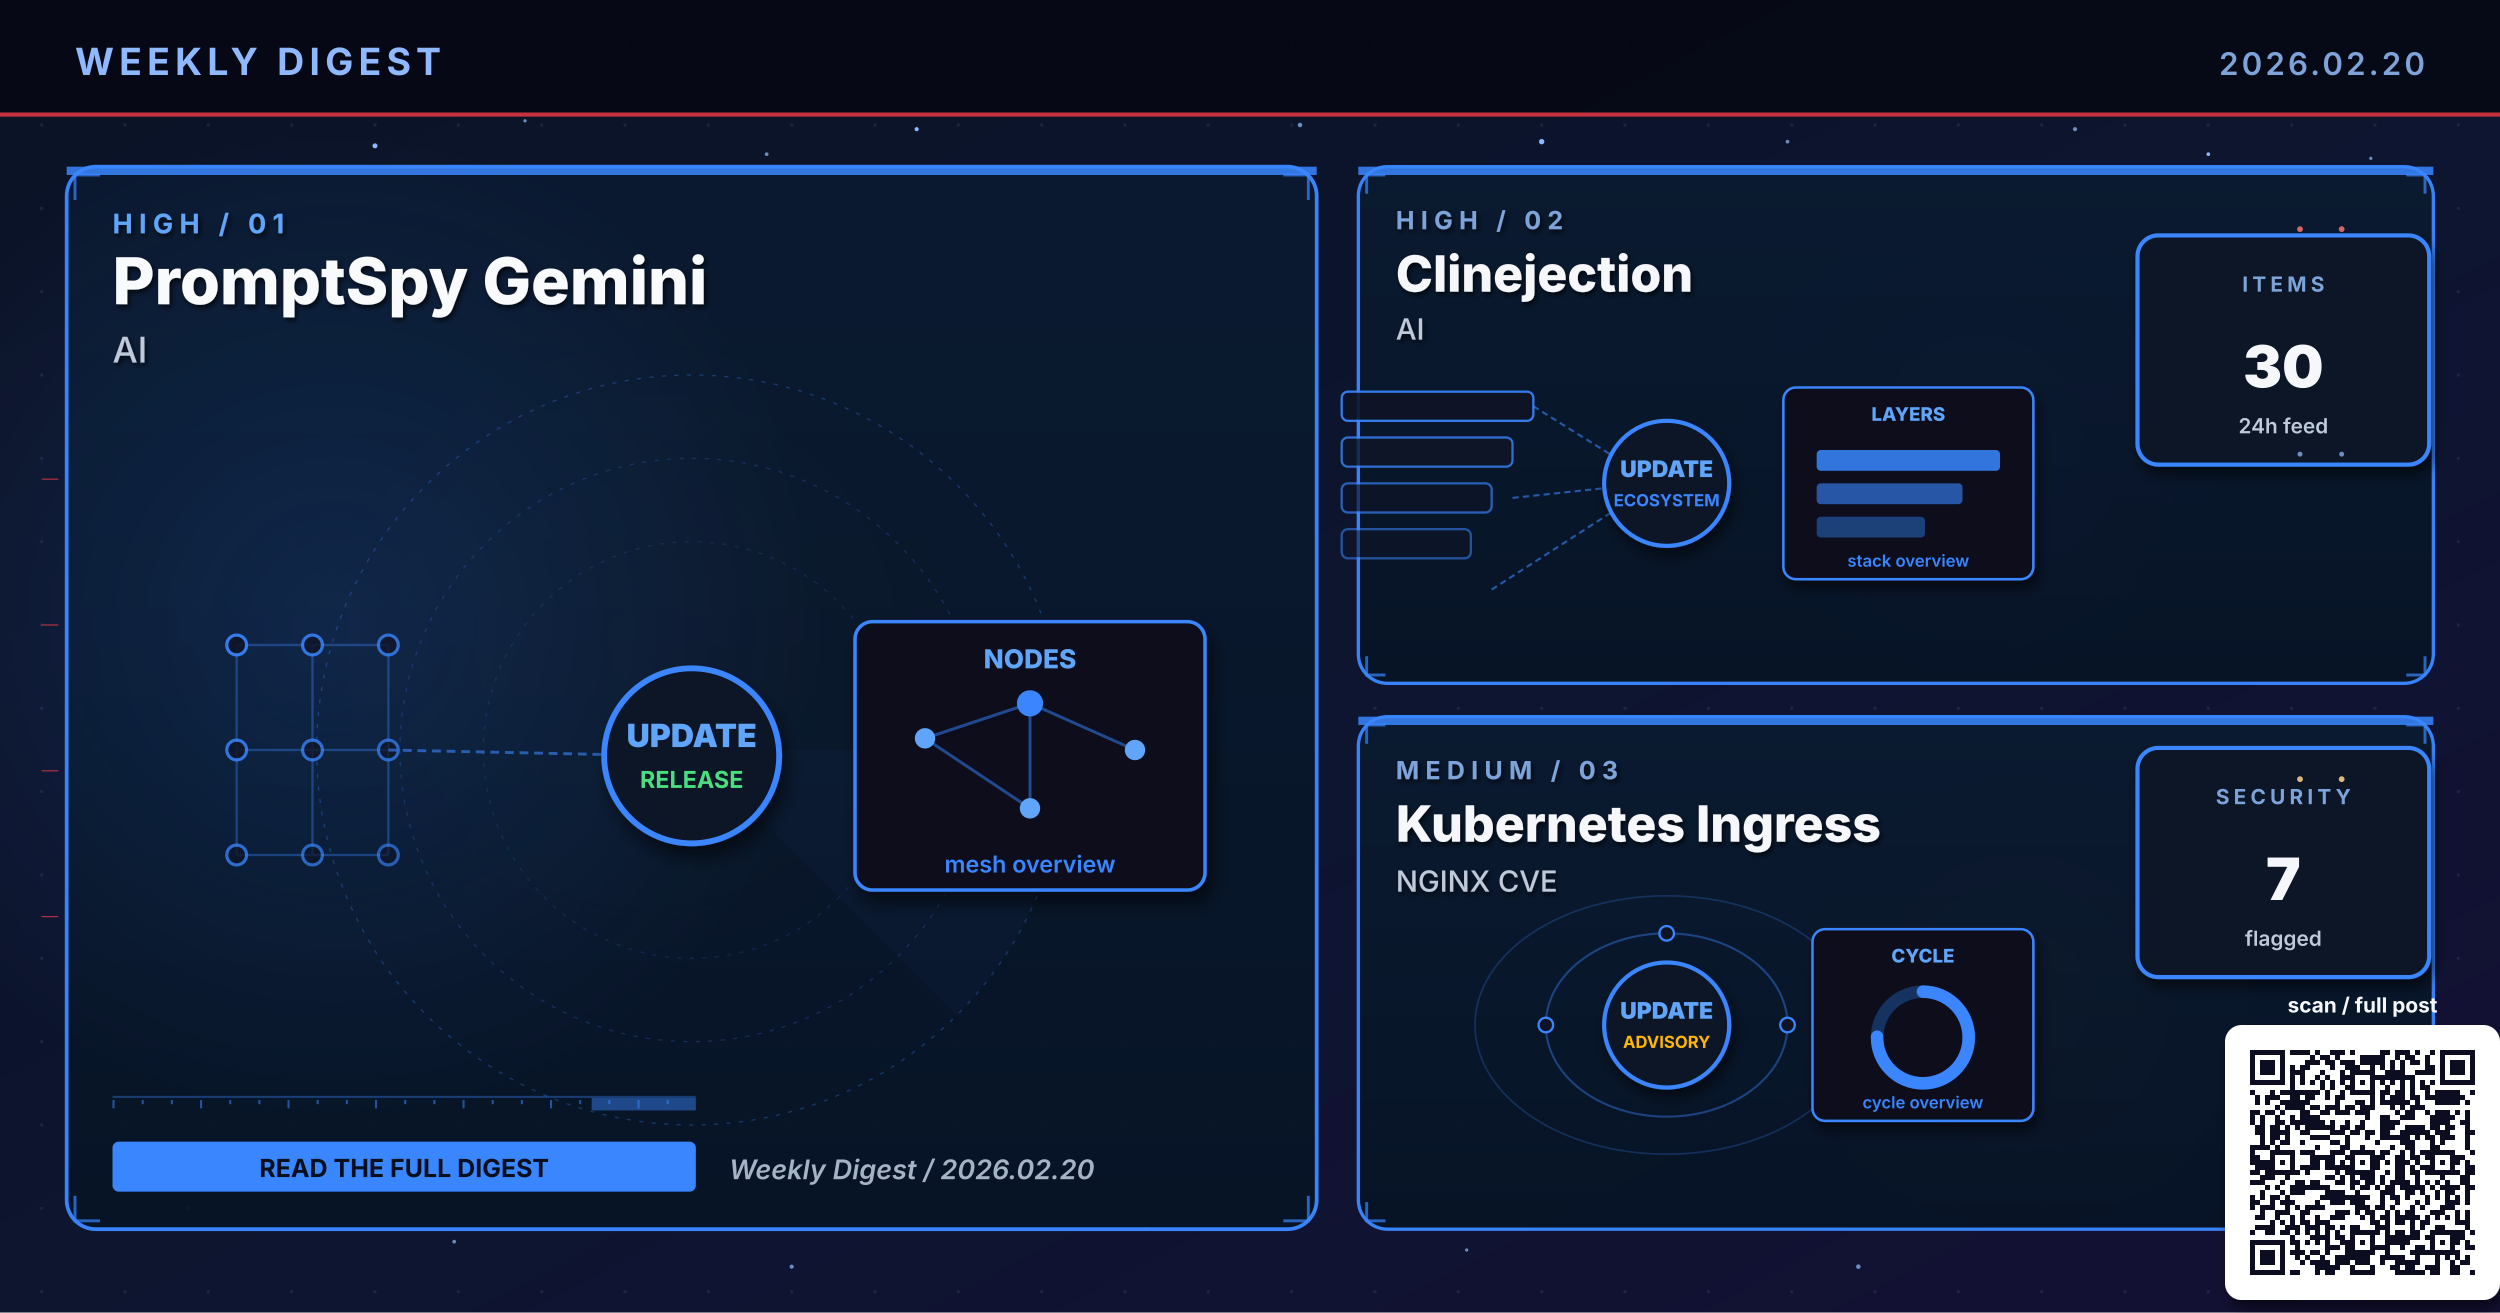
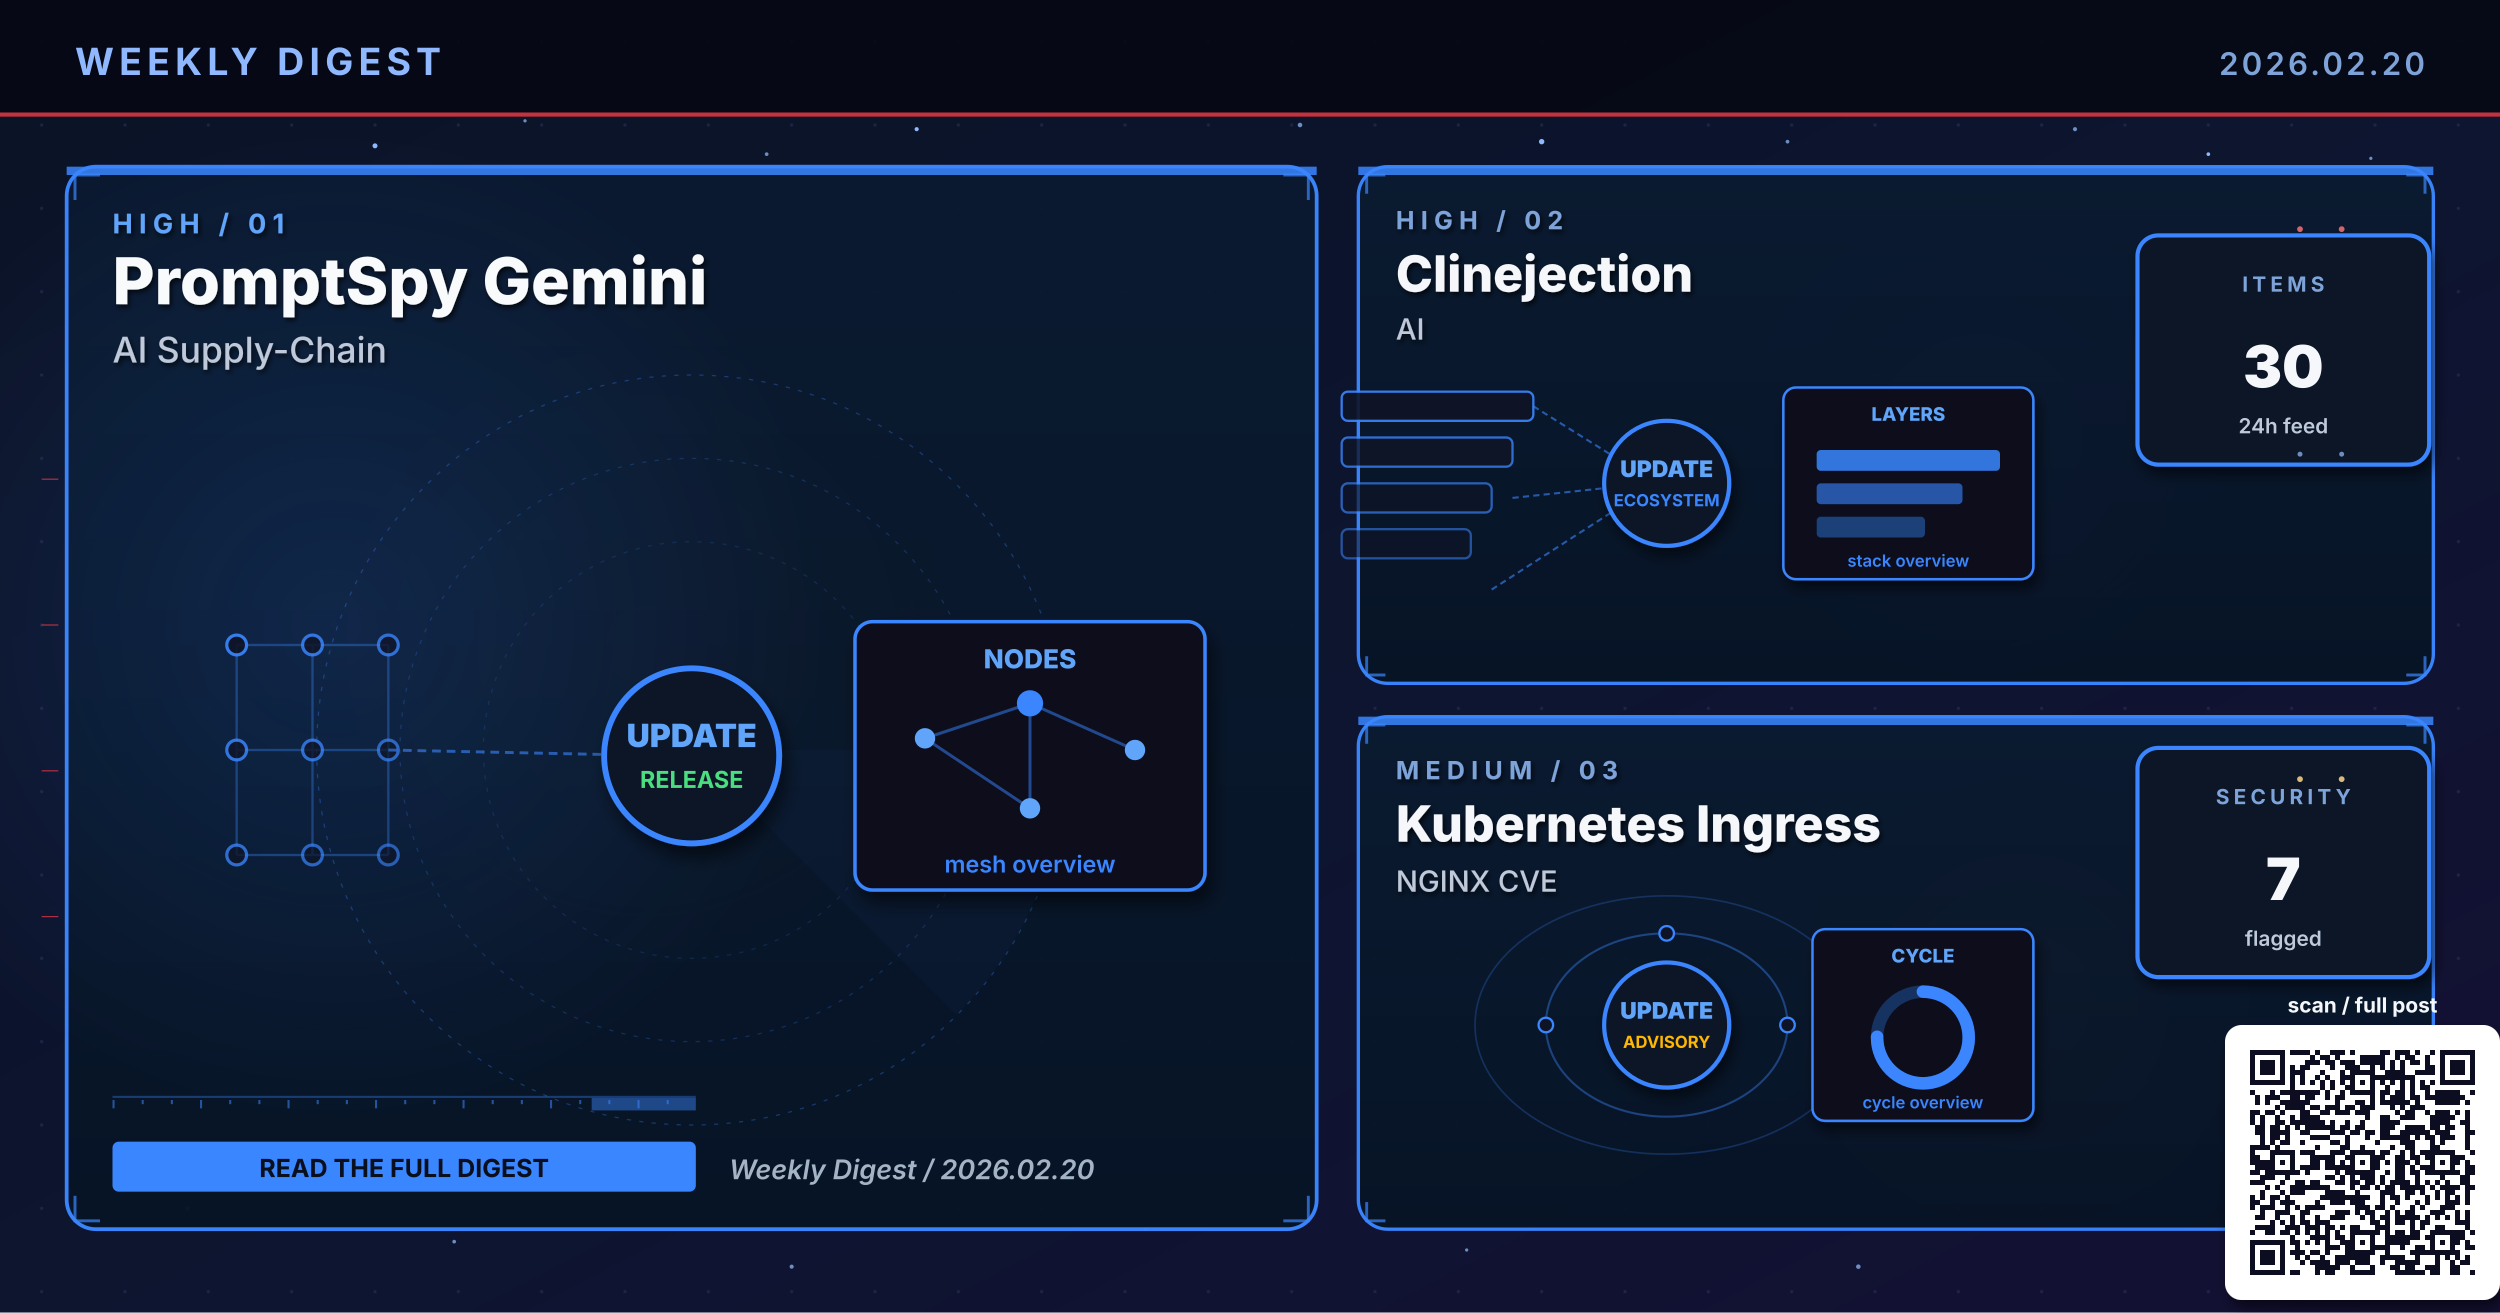
<svg xmlns="http://www.w3.org/2000/svg" viewBox="0 0 1200 630" width="1200" height="630" role="img" aria-label="Weekly digest cover 2026.02.20: PromptSpy Gemini, Clinejection, Kubernetes Ingress">
  <defs>
    <linearGradient id="bgSpread" x1="0%" y1="0%" x2="100%" y2="100%">
      <stop offset="0%" stop-color="#0B1326" />
      <stop offset="55%" stop-color="#0D1530" />
      <stop offset="100%" stop-color="#141034" />
    </linearGradient>
    <linearGradient id="heroPanel" x1="0%" y1="0%" x2="0%" y2="100%">
      <stop offset="0%" stop-color="#1A0A08" />
      <stop offset="100%" stop-color="#110608" />
    </linearGradient>
    <linearGradient id="heroPanelBlue" x1="0%" y1="0%" x2="0%" y2="100%">
      <stop offset="0%" stop-color="#0A1A30" />
      <stop offset="100%" stop-color="#071426" />
    </linearGradient>
    <linearGradient id="heroPanelAmber" x1="0%" y1="0%" x2="0%" y2="100%">
      <stop offset="0%" stop-color="#1A1208" />
      <stop offset="100%" stop-color="#120E06" />
    </linearGradient>
    <linearGradient id="heroPanelGreen" x1="0%" y1="0%" x2="0%" y2="100%">
      <stop offset="0%" stop-color="#08160E" />
      <stop offset="100%" stop-color="#04100A" />
    </linearGradient>
    <linearGradient id="heroPanelPurple" x1="0%" y1="0%" x2="0%" y2="100%">
      <stop offset="0%" stop-color="#110629" />
      <stop offset="100%" stop-color="#0A0418" />
    </linearGradient>
    <radialGradient id="hotRed" cx="50%" cy="50%" r="50%">
      <stop offset="0%" stop-color="#E63946" stop-opacity="0.6" />
      <stop offset="100%" stop-color="#E63946" stop-opacity="0" />
    </radialGradient>
    <radialGradient id="hotBlue" cx="50%" cy="50%" r="50%">
      <stop offset="0%" stop-color="#3A86FF" stop-opacity="0.5" />
      <stop offset="100%" stop-color="#3A86FF" stop-opacity="0" />
    </radialGradient>
    <radialGradient id="hotAmber" cx="50%" cy="50%" r="50%">
      <stop offset="0%" stop-color="#FFB703" stop-opacity="0.45" />
      <stop offset="100%" stop-color="#FFB703" stop-opacity="0" />
    </radialGradient>
    <radialGradient id="hotGreen" cx="50%" cy="50%" r="50%">
      <stop offset="0%" stop-color="#4ADE80" stop-opacity="0.45" />
      <stop offset="100%" stop-color="#4ADE80" stop-opacity="0" />
    </radialGradient>
    <radialGradient id="hotPurple" cx="50%" cy="50%" r="50%">
      <stop offset="0%" stop-color="#A78BFA" stop-opacity="0.45" />
      <stop offset="100%" stop-color="#A78BFA" stop-opacity="0" />
    </radialGradient>
    <pattern id="envGrid" x="0" y="0" width="40" height="40" patternUnits="userSpaceOnUse">
      <circle cx="20" cy="20" r="0.8" fill="#2A3256" opacity="0.55" />
    </pattern>
    <filter id="softShadow" x="-10%" y="-10%" width="130%" height="130%">
      <feGaussianBlur in="SourceAlpha" stdDeviation="3" />
      <feOffset dx="2" dy="4" />
      <feComponentTransfer>
        <feFuncA type="linear" slope="0.55" />
      </feComponentTransfer>
      <feMerge>
        <feMergeNode />
        <feMergeNode in="SourceGraphic" />
      </feMerge>
    </filter>
    <filter id="textShadow" x="-10%" y="-10%" width="130%" height="130%">
      <feGaussianBlur in="SourceAlpha" stdDeviation="1.2" />
      <feOffset dx="1" dy="1.5" />
      <feComponentTransfer>
        <feFuncA type="linear" slope="0.7" />
      </feComponentTransfer>
      <feMerge>
        <feMergeNode />
        <feMergeNode in="SourceGraphic" />
      </feMerge>
    </filter>
  </defs>
  <rect width="1200" height="630" fill="url(#bgSpread)" />
  <rect width="1200" height="630" fill="url(#envGrid)" />
  <circle cx="310" cy="310" r="160" fill="url(#hotRed)">
    <animate attributeName="opacity" values="0.6;1;0.6" dur="5.8s" repeatCount="indefinite" />
  </circle>
  <circle cx="950" cy="210" r="120" fill="url(#hotBlue)">
    <animate attributeName="opacity" values="0.45;0.85;0.45" dur="6.4s" repeatCount="indefinite" />
  </circle>
  <circle cx="970" cy="480" r="110" fill="url(#hotAmber)">
    <animate attributeName="opacity" values="0.4;0.75;0.4" dur="7.1s" repeatCount="indefinite" />
  </circle>
  <g fill="#8FB8FF">
    <circle cx="180" cy="70" r="1.2">
      <animate attributeName="opacity" values="0.2;1;0.2" dur="3.4s" repeatCount="indefinite" />
    </circle>
    <circle cx="440" cy="62" r="1">
      <animate attributeName="opacity" values="0.2;0.9;0.2" dur="4.2s" repeatCount="indefinite" />
    </circle>
    <circle cx="740" cy="68" r="1.3">
      <animate attributeName="opacity" values="0.25;1;0.25" dur="3.9s" repeatCount="indefinite" />
    </circle>
    <circle cx="1060" cy="74" r="0.9">
      <animate attributeName="opacity" values="0.2;0.85;0.2" dur="5.1s" repeatCount="indefinite" />
    </circle>
    <circle cx="90" cy="580" r="1">
      <animate attributeName="opacity" values="0.15;0.8;0.15" dur="4.7s" repeatCount="indefinite" />
    </circle>
    <circle cx="550" cy="590" r="0.8">
      <animate attributeName="opacity" values="0.2;0.75;0.2" dur="3.6s" begin="0.5s" repeatCount="indefinite" />
    </circle>
  </g>
  <g fill="#7DA3D9" opacity="0.85">
    <circle cx="252" cy="58" r="0.8">
      <animate attributeName="opacity" values="0.15;0.7;0.15" dur="4.3s" repeatCount="indefinite" />
    </circle>
    <circle cx="368" cy="74" r="0.9">
      <animate attributeName="opacity" values="0.2;0.85;0.2" dur="3.8s" begin="0.4s" repeatCount="indefinite" />
    </circle>
    <circle cx="624" cy="60" r="1.1">
      <animate attributeName="opacity" values="0.25;0.95;0.25" dur="4.5s" repeatCount="indefinite" />
    </circle>
    <circle cx="858" cy="68" r="0.9">
      <animate attributeName="opacity" values="0.2;0.8;0.2" dur="3.6s" begin="0.6s" repeatCount="indefinite" />
    </circle>
    <circle cx="996" cy="62" r="1.0">
      <animate attributeName="opacity" values="0.2;0.9;0.2" dur="4.0s" begin="0.2s" repeatCount="indefinite" />
    </circle>
    <circle cx="1138" cy="76" r="0.8">
      <animate attributeName="opacity" values="0.15;0.7;0.15" dur="5.2s" begin="0.5s" repeatCount="indefinite" />
    </circle>
    <circle cx="218" cy="596" r="0.9">
      <animate attributeName="opacity" values="0.18;0.75;0.18" dur="4.6s" begin="0.3s" repeatCount="indefinite" />
    </circle>
    <circle cx="380" cy="608" r="1.0">
      <animate attributeName="opacity" values="0.2;0.85;0.2" dur="3.9s" begin="0.7s" repeatCount="indefinite" />
    </circle>
    <circle cx="704" cy="600" r="0.8">
      <animate attributeName="opacity" values="0.18;0.7;0.18" dur="4.2s" begin="0.4s" repeatCount="indefinite" />
    </circle>
    <circle cx="892" cy="608" r="1.1">
      <animate attributeName="opacity" values="0.22;0.9;0.22" dur="4.7s" begin="0.6s" repeatCount="indefinite" />
    </circle>
    <circle cx="1078" cy="600" r="0.9">
      <animate attributeName="opacity" values="0.2;0.85;0.2" dur="3.6s" begin="0.8s" repeatCount="indefinite" />
    </circle>
  </g>
  <rect x="0" y="0" width="1200" height="56" fill="#050813" opacity="0.92" />
  <text x="36" y="36" font-family="Inter, Helvetica, Arial, sans-serif" font-size="18" font-weight="700" fill="#8FB8FF" letter-spacing="2.5">WEEKLY DIGEST</text>
  <text x="1164" y="36" font-family="Inter, Helvetica, Arial, sans-serif" font-size="15" font-weight="600" fill="#7DA3D9" letter-spacing="1.5" text-anchor="end">2026.02.20</text>
  <rect x="0" y="54" width="1200" height="2" fill="#E63946" opacity="0.85">
    <animate attributeName="opacity" values="0.4;1;0.4" dur="4.8s" repeatCount="indefinite" />
  </rect>
  <rect x="32" y="80" width="600" height="510" rx="14" ry="14" fill="url(#heroPanelBlue)" stroke="#3A86FF" stroke-width="1.8" opacity="0.98" />
  <circle cx="160" cy="300" r="240" fill="url(#hotBlue)" opacity="0.28" />
  <rect x="32" y="80" width="600" height="4" fill="#3A86FF" opacity="0.85">
    <animate attributeName="opacity" values="0.5;1;0.5" dur="3.4s" repeatCount="indefinite" />
  </rect>
  <g filter="url(#textShadow)">
    <text x="54" y="112" font-family="Inter, Helvetica, Arial, sans-serif" font-size="13" font-weight="700" fill="#60A5FA" letter-spacing="3">HIGH  /  01</text>
    <text x="54" y="146" font-family="Inter, Helvetica, Arial, sans-serif" font-size="31" font-weight="800" fill="#F8FAFC">PromptSpy Gemini</text>
-     <text x="54" y="174" font-family="Inter, Helvetica, Arial, sans-serif" font-size="17" font-weight="500" fill="#BFC9D9">AI</text>
+     <text x="54" y="174" font-family="Inter, Helvetica, Arial, sans-serif" font-size="17" font-weight="500" fill="#BFC9D9">AI Supply-Chain</text>
  </g>
  <g transform="translate(332,360)" opacity="0.32">
    <circle r="180" fill="none" stroke="#3A86FF" stroke-width="0.6" stroke-dasharray="2 4" />
    <circle r="140" fill="none" stroke="#3A86FF" stroke-width="0.6" stroke-dasharray="2 4" opacity="0.7" />
    <circle r="100" fill="none" stroke="#3A86FF" stroke-width="0.6" stroke-dasharray="2 4" opacity="0.5" />
    <g>
      <path d="M0 0 L180 0 A180 180 0 0 1 127 127 Z" fill="#3A86FF" opacity="0.10" />
      <animateTransform attributeName="transform" type="rotate" from="0" to="360" dur="14s" repeatCount="indefinite" />
    </g>
  </g>
  <g stroke="#3A86FF" stroke-width="1.4" fill="none" opacity="0.7">
    <path d="M36 96 L36 84 L48 84" />
    <path d="M616 84 L628 84 L628 96" />
    <path d="M36 574 L36 586 L48 586" />
    <path d="M616 586 L628 586 L628 574" />
  </g>
  <g>
    <rect x="54" y="526" width="280" height="1" fill="#3A86FF" opacity="0.35" />
    <rect x="54" y="528" width="1" height="4" fill="#3A86FF" opacity="0.55" />
    <rect x="68" y="528" width="1" height="2" fill="#3A86FF" opacity="0.55" />
    <rect x="82" y="528" width="1" height="2" fill="#3A86FF" opacity="0.55" />
    <rect x="96" y="528" width="1" height="4" fill="#3A86FF" opacity="0.55" />
    <rect x="110" y="528" width="1" height="2" fill="#3A86FF" opacity="0.55" />
    <rect x="124" y="528" width="1" height="2" fill="#3A86FF" opacity="0.55" />
    <rect x="138" y="528" width="1" height="4" fill="#3A86FF" opacity="0.55" />
    <rect x="152" y="528" width="1" height="2" fill="#3A86FF" opacity="0.55" />
    <rect x="166" y="528" width="1" height="2" fill="#3A86FF" opacity="0.55" />
    <rect x="180" y="528" width="1" height="4" fill="#3A86FF" opacity="0.55" />
    <rect x="194" y="528" width="1" height="2" fill="#3A86FF" opacity="0.55" />
    <rect x="208" y="528" width="1" height="2" fill="#3A86FF" opacity="0.55" />
    <rect x="222" y="528" width="1" height="4" fill="#3A86FF" opacity="0.55" />
    <rect x="236" y="528" width="1" height="2" fill="#3A86FF" opacity="0.55" />
    <rect x="250" y="528" width="1" height="2" fill="#3A86FF" opacity="0.55" />
    <rect x="264" y="528" width="1" height="4" fill="#3A86FF" opacity="0.55" />
    <rect x="278" y="528" width="1" height="2" fill="#3A86FF" opacity="0.55" />
    <rect x="292" y="528" width="1" height="2" fill="#3A86FF" opacity="0.55" />
    <rect x="306" y="528" width="1" height="4" fill="#3A86FF" opacity="0.55" />
    <rect x="320" y="528" width="1" height="2" fill="#3A86FF" opacity="0.55" />
    <rect x="284" y="527" width="50" height="6" fill="#3A86FF" opacity="0.45">
      <animate attributeName="x" values="54;284;54" dur="6.4s" repeatCount="indefinite" />
      <animate attributeName="opacity" values="0.2;0.7;0.2" dur="6.4s" repeatCount="indefinite" />
    </rect>
  </g>
  <g transform="translate(332,360) scale(1.4)">
    <g stroke="#3A86FF" stroke-width="0.8" opacity="0.35">
      <line x1="-156" y1="-36" x2="-130" y2="-36" />
      <line x1="-156" y1="-36" x2="-156" y2="0" />
      <line x1="-130" y1="-36" x2="-104" y2="-36" />
      <line x1="-130" y1="-36" x2="-130" y2="0" />
      <line x1="-104" y1="-36" x2="-104" y2="0" />
      <line x1="-156" y1="0" x2="-130" y2="0" />
      <line x1="-156" y1="0" x2="-156" y2="36" />
      <line x1="-130" y1="0" x2="-104" y2="0" />
      <line x1="-130" y1="0" x2="-130" y2="36" />
      <line x1="-104" y1="0" x2="-104" y2="36" />
      <line x1="-156" y1="36" x2="-130" y2="36" />
      <line x1="-130" y1="36" x2="-104" y2="36" />
    </g>
    <circle cx="-156" cy="-36" r="3.4" fill="#0E1426" stroke="#3A86FF" stroke-width="1.1" opacity="0.90" />
    <circle cx="-130" cy="-36" r="3.4" fill="#0E1426" stroke="#3A86FF" stroke-width="1.1" opacity="0.83" />
    <circle cx="-104" cy="-36" r="3.4" fill="#0E1426" stroke="#3A86FF" stroke-width="1.1" opacity="0.76" />
    <circle cx="-156" cy="0" r="3.4" fill="#0E1426" stroke="#3A86FF" stroke-width="1.1" opacity="0.83" />
    <circle cx="-130" cy="0" r="3.4" fill="#0E1426" stroke="#3A86FF" stroke-width="1.1" opacity="0.76" />
    <circle cx="-104" cy="0" r="3.4" fill="#0E1426" stroke="#3A86FF" stroke-width="1.1" opacity="0.69" />
    <circle cx="-156" cy="36" r="3.4" fill="#0E1426" stroke="#3A86FF" stroke-width="1.1" opacity="0.76" />
    <circle cx="-130" cy="36" r="3.4" fill="#0E1426" stroke="#3A86FF" stroke-width="1.1" opacity="0.69" />
    <circle cx="-104" cy="36" r="3.4" fill="#0E1426" stroke="#3A86FF" stroke-width="1.1" opacity="0.62" />
    <line x1="-104" y1="0" x2="-8" y2="2" stroke="#3A86FF" stroke-width="1" stroke-dasharray="3 2" opacity="0.6" />
    <g fill="#60A5FA">
      <circle r="2">
        <animateMotion path="M-104 0 L-8 2" dur="2.3s" repeatCount="indefinite" />
      </circle>
    </g>
    <circle cx="0" cy="2" r="30" fill="#0A1326" stroke="#3A86FF" stroke-width="2" filter="url(#softShadow)">
      <animate attributeName="r" values="28;33;28" dur="3.4s" repeatCount="indefinite" />
    </circle>
    <text x="0" y="-1" text-anchor="middle" font-family="Inter, monospace" font-size="11" font-weight="900" fill="#60A5FA">UPDATE</text>
    <text x="0" y="13" text-anchor="middle" font-family="Inter, monospace" font-size="8" font-weight="700" fill="#4ADE80">RELEASE</text>
    <g transform="translate(56,-44)" filter="url(#softShadow)">
      <rect x="0" y="0" width="120" height="92" rx="6" fill="#0A0F1E" stroke="#3A86FF" stroke-width="1.2" />
      <text x="60" y="16" text-anchor="middle" font-family="Inter, monospace" font-size="9" font-weight="800" fill="#60A5FA">NODES</text>
      <g stroke="#3A86FF" stroke-width="1" opacity="0.5">
        <line x1="24" y1="40" x2="60" y2="28" />
        <line x1="60" y1="28" x2="96" y2="44" />
        <line x1="60" y1="28" x2="60" y2="64" />
        <line x1="24" y1="40" x2="60" y2="64" />
      </g>
      <g fill="#60A5FA">
        <circle cx="24" cy="40" r="3.5" />
        <circle cx="96" cy="44" r="3.5" />
        <circle cx="60" cy="64" r="3.5" />
      </g>
      <circle cx="60" cy="28" r="4.5" fill="#3A86FF" />
      <text x="60" y="86" text-anchor="middle" font-family="Inter, monospace" font-size="8" font-weight="600" fill="#3A86FF">mesh overview</text>
    </g>
  </g>
  <g transform="translate(54,548)">
    <rect x="0" y="0" width="280" height="24" rx="3" fill="#3A86FF" />
    <text x="140" y="17" text-anchor="middle" font-family="Inter, Helvetica, Arial, sans-serif" font-size="12" font-weight="700" fill="#0A0F1E">READ THE FULL DIGEST</text>
  </g>
  <text x="350" y="566" font-family="Inter, Helvetica, Arial, sans-serif" font-size="13" font-weight="600" fill="#A5B4C4" font-style="italic">Weekly Digest  /  2026.02.20</text>
  <rect x="652" y="80" width="516" height="248" rx="14" ry="14" fill="url(#heroPanelBlue)" stroke="#3A86FF" stroke-width="1.6" opacity="0.97" />
  <rect x="652" y="80" width="516" height="4" fill="#3A86FF" opacity="0.85">
    <animate attributeName="opacity" values="0.5;1;0.5" dur="4.2s" repeatCount="indefinite" />
  </rect>
  <g filter="url(#textShadow)">
    <text x="670" y="110" font-family="Inter, Helvetica, Arial, sans-serif" font-size="12" font-weight="700" fill="#7DA3D9" letter-spacing="3">HIGH  /  02</text>
    <text x="670" y="140" font-family="Inter, Helvetica, Arial, sans-serif" font-size="24" font-weight="800" fill="#F5F7FA">Clinejection</text>
    <text x="670" y="163" font-family="Inter, Helvetica, Arial, sans-serif" font-size="14" font-weight="500" fill="#BFC9D9">AI</text>
  </g>
  <g stroke="#3A86FF" stroke-width="1.4" fill="none" opacity="0.7">
    <path d="M656 93 L656 84 L665 84" />
    <path d="M1155 84 L1164 84 L1164 93" />
    <path d="M656 315 L656 324 L665 324" />
    <path d="M1155 324 L1164 324 L1164 315" />
  </g>
  <g transform="translate(800,230)">
    <rect x="-156" y="-42" width="92" height="14" rx="3" fill="#0E1426" stroke="#3A86FF" stroke-width="1.1" opacity="0.90" />
    <rect x="-156" y="-20" width="82" height="14" rx="3" fill="#0E1426" stroke="#3A86FF" stroke-width="1.1" opacity="0.78" />
    <rect x="-156" y="2" width="72" height="14" rx="3" fill="#0E1426" stroke="#3A86FF" stroke-width="1.1" opacity="0.66" />
    <rect x="-156" y="24" width="62" height="14" rx="3" fill="#0E1426" stroke="#3A86FF" stroke-width="1.1" opacity="0.54" />
    <g stroke="#3A86FF" stroke-width="1" stroke-dasharray="3 2" fill="none" opacity="0.6">
      <line x1="-64" y1="-35" x2="-8" y2="0" />
      <line x1="-74" y1="9" x2="-8" y2="2" />
      <line x1="-84" y1="53" x2="-8" y2="4" />
    </g>
    <g fill="#60A5FA">
      <circle r="2">
        <animateMotion path="M-74 9 L-8 2" dur="2.1s" repeatCount="indefinite" />
      </circle>
    </g>
    <circle cx="0" cy="2" r="30" fill="#0A1326" stroke="#3A86FF" stroke-width="2" filter="url(#softShadow)">
      <animate attributeName="r" values="28;33;28" dur="3.4s" repeatCount="indefinite" />
    </circle>
    <text x="0" y="-1" text-anchor="middle" font-family="Inter, monospace" font-size="11" font-weight="900" fill="#60A5FA">UPDATE</text>
    <text x="0" y="13" text-anchor="middle" font-family="Inter, monospace" font-size="8" font-weight="700" fill="#3A86FF">ECOSYSTEM</text>
    <g transform="translate(56,-44)" filter="url(#softShadow)">
      <rect x="0" y="0" width="120" height="92" rx="6" fill="#0A0F1E" stroke="#3A86FF" stroke-width="1.2" />
      <text x="60" y="16" text-anchor="middle" font-family="Inter, monospace" font-size="9" font-weight="800" fill="#60A5FA">LAYERS</text>
      <rect x="16" y="30" width="88" height="10" rx="2" fill="#3A86FF" opacity="0.85" />
      <rect x="16" y="46" width="70" height="10" rx="2" fill="#3A86FF" opacity="0.6" />
      <rect x="16" y="62" width="52" height="10" rx="2" fill="#3A86FF" opacity="0.4" />
      <text x="60" y="86" text-anchor="middle" font-family="Inter, monospace" font-size="8" font-weight="600" fill="#3A86FF">stack overview</text>
    </g>
  </g>
  <g transform="translate(1094,168)" filter="url(#softShadow)">
    <rect x="-68" y="-55" width="140" height="110" rx="10" fill="#071426" stroke="#3A86FF" stroke-width="2" />
    <text x="2" y="-28" text-anchor="middle" font-family="Inter, Helvetica, Arial, sans-serif" font-size="10" font-weight="700" letter-spacing="2" fill="#7DA3D9">ITEMS</text>
    <text x="2" y="18" text-anchor="middle" font-family="Inter, Helvetica, Arial, sans-serif" font-size="28" font-weight="900" fill="#F5F7FA">30</text>
    <text x="2" y="40" text-anchor="middle" font-family="Inter, Helvetica, Arial, sans-serif" font-size="10" font-weight="600" fill="#BFC9D9">24h feed</text>
  </g>
  <rect x="652" y="344" width="516" height="246" rx="14" ry="14" fill="url(#heroPanelBlue)" stroke="#3A86FF" stroke-width="1.6" opacity="0.97" />
  <rect x="652" y="344" width="516" height="4" fill="#3A86FF" opacity="0.85">
    <animate attributeName="opacity" values="0.5;1;0.5" dur="4.8s" repeatCount="indefinite" />
  </rect>
  <g filter="url(#textShadow)">
    <text x="670" y="374" font-family="Inter, Helvetica, Arial, sans-serif" font-size="12" font-weight="700" fill="#7DA3D9" letter-spacing="3">MEDIUM  /  03</text>
    <text x="670" y="404" font-family="Inter, Helvetica, Arial, sans-serif" font-size="24" font-weight="800" fill="#F5F7FA">Kubernetes Ingress</text>
    <text x="670" y="428" font-family="Inter, Helvetica, Arial, sans-serif" font-size="14" font-weight="500" fill="#BFC9D9">NGINX CVE</text>
  </g>
  <g stroke="#3A86FF" stroke-width="1.4" fill="none" opacity="0.7">
    <path d="M656 357 L656 348 L665 348" />
    <path d="M1155 348 L1164 348 L1164 357" />
    <path d="M656 577 L656 586 L665 586" />
    <path d="M1155 586 L1164 586 L1164 577" />
  </g>
  <g transform="translate(800,490)">
    <g fill="none" stroke="#3A86FF" opacity="0.4">
      <ellipse cx="0" cy="2" rx="58" ry="44" stroke-width="1" />
      <ellipse cx="0" cy="2" rx="92" ry="62" stroke-width="0.8" opacity="0.6" />
    </g>
    <g fill="#60A5FA">
      <circle r="3">
        <animateMotion path="M58 2 A58 44 0 1 1 -58 2 A58 44 0 1 1 58 2" dur="6s" repeatCount="indefinite" />
      </circle>
      <circle r="2.5">
        <animateMotion path="M-92 2 A92 62 0 1 0 92 2 A92 62 0 1 0 -92 2" dur="8s" repeatCount="indefinite" />
      </circle>
    </g>
    <g fill="#0E1426" stroke="#3A86FF" stroke-width="1.1">
      <circle cx="-58" cy="2" r="3.5" />
      <circle cx="58" cy="2" r="3.5" />
      <circle cx="0" cy="-42" r="3.5" />
    </g>
    <circle cx="0" cy="2" r="30" fill="#0A1326" stroke="#3A86FF" stroke-width="2" filter="url(#softShadow)">
      <animate attributeName="r" values="28;33;28" dur="3.4s" repeatCount="indefinite" />
    </circle>
    <text x="0" y="-1" text-anchor="middle" font-family="Inter, monospace" font-size="11" font-weight="900" fill="#60A5FA">UPDATE</text>
    <text x="0" y="13" text-anchor="middle" font-family="Inter, monospace" font-size="8" font-weight="700" fill="#FFB703">ADVISORY</text>
    <g transform="translate(70,-44)" filter="url(#softShadow)">
      <rect x="0" y="0" width="106" height="92" rx="6" fill="#0A0F1E" stroke="#3A86FF" stroke-width="1.2" />
      <text x="53" y="16" text-anchor="middle" font-family="Inter, monospace" font-size="9" font-weight="800" fill="#60A5FA">CYCLE</text>
      <circle cx="53" cy="52" r="22" fill="none" stroke="#3A86FF" stroke-width="6" opacity="0.3" />
      <circle cx="53" cy="52" r="22" fill="none" stroke="#3A86FF" stroke-width="6" stroke-dasharray="104 138" stroke-linecap="round" transform="rotate(-90 53 52)" />
      <text x="53" y="86" text-anchor="middle" font-family="Inter, monospace" font-size="8" font-weight="600" fill="#3A86FF">cycle overview</text>
    </g>
  </g>
  <g transform="translate(1094,414)" filter="url(#softShadow)">
    <rect x="-68" y="-55" width="140" height="110" rx="10" fill="#071426" stroke="#3A86FF" stroke-width="2" />
    <text x="2" y="-28" text-anchor="middle" font-family="Inter, Helvetica, Arial, sans-serif" font-size="10" font-weight="700" letter-spacing="2" fill="#7DA3D9">SECURITY</text>
    <text x="2" y="18" text-anchor="middle" font-family="Inter, Helvetica, Arial, sans-serif" font-size="28" font-weight="900" fill="#F5F7FA">7</text>
    <text x="2" y="40" text-anchor="middle" font-family="Inter, Helvetica, Arial, sans-serif" font-size="10" font-weight="600" fill="#BFC9D9">flagged</text>
  </g>
  <g opacity="0.85">
    <g fill="#F87171">
      <circle cx="1104" cy="110" r="1.4">
        <animate attributeName="opacity" values="0.2;1;0.2" dur="1.8s" repeatCount="indefinite" />
      </circle>
      <circle cx="1124" cy="110" r="1.4">
        <animate attributeName="opacity" values="0.2;1;0.2" dur="1.4s" begin="0.3s" repeatCount="indefinite" />
      </circle>
    </g>
    <g fill="#7DA3D9">
      <circle cx="1104" cy="218" r="1.2">
        <animate attributeName="opacity" values="0.2;1;0.2" dur="2s" repeatCount="indefinite" />
      </circle>
      <circle cx="1124" cy="218" r="1.2">
        <animate attributeName="opacity" values="0.2;1;0.2" dur="1.6s" begin="0.4s" repeatCount="indefinite" />
      </circle>
    </g>
    <g fill="#FFD58A">
      <circle cx="1104" cy="374" r="1.4">
        <animate attributeName="opacity" values="0.2;1;0.2" dur="1.8s" repeatCount="indefinite" />
      </circle>
      <circle cx="1124" cy="374" r="1.4">
        <animate attributeName="opacity" values="0.2;1;0.2" dur="1.6s" begin="0.3s" repeatCount="indefinite" />
      </circle>
    </g>
    <g stroke="#E63946" stroke-width="0.5" fill="none">
      <path d="M20 230 L28 230">
        <animate attributeName="stroke-opacity" values="0;0.7;0" dur="2s" repeatCount="indefinite" />
      </path>
      <path d="M20 300 L28 300">
        <animate attributeName="stroke-opacity" values="0;0.7;0" dur="2.3s" begin="0.3s" repeatCount="indefinite" />
      </path>
      <path d="M20 370 L28 370">
        <animate attributeName="stroke-opacity" values="0;0.7;0" dur="1.9s" begin="0.6s" repeatCount="indefinite" />
      </path>
      <path d="M20 440 L28 440">
        <animate attributeName="stroke-opacity" values="0;0.7;0" dur="2.1s" begin="0.9s" repeatCount="indefinite" />
      </path>
    </g>
  </g>
  <g transform="translate(1080,504)" filter="url(#softShadow)">
    <rect x="-12" y="-12" width="132" height="132" rx="8" fill="#FFFFFF" />
    <path fill="#0A1020" d="M0.0 0.0h16.8v2.4h-16.8z M19.2 0.0h9.6v2.4h-9.6z M31.2 0.0h2.4v2.4h-2.4z M38.4 0.0h7.2v2.4h-7.2z M48.0 0.0h2.4v2.4h-2.4z M62.4 0.0h4.8v2.4h-4.8z M69.6 0.0h7.2v2.4h-7.2z M79.2 0.0h2.4v2.4h-2.4z M86.4 0.0h2.4v2.4h-2.4z M91.2 0.0h16.8v2.4h-16.8z M0.0 2.4h2.4v2.4h-2.4z M14.4 2.4h2.4v2.4h-2.4z M28.8 2.4h2.4v2.4h-2.4z M33.6 2.4h4.8v2.4h-4.8z M40.8 2.4h2.4v2.4h-2.4z M52.8 2.4h12.0v2.4h-12.0z M69.6 2.4h2.4v2.4h-2.4z M74.4 2.4h4.8v2.4h-4.8z M84.0 2.4h2.4v2.4h-2.4z M91.2 2.4h2.4v2.4h-2.4z M105.6 2.4h2.4v2.4h-2.4z M0.0 4.8h2.4v2.4h-2.4z M4.8 4.8h7.2v2.4h-7.2z M14.4 4.8h2.4v2.4h-2.4z M26.4 4.8h7.2v2.4h-7.2z M36.0 4.8h4.8v2.4h-4.8z M43.2 4.8h7.2v2.4h-7.2z M52.8 4.8h12.0v2.4h-12.0z M67.2 4.8h2.4v2.4h-2.4z M72.0 4.8h2.4v2.4h-2.4z M76.8 4.8h4.8v2.4h-4.8z M84.0 4.8h2.4v2.4h-2.4z M91.2 4.8h2.4v2.4h-2.4z M96.0 4.8h7.2v2.4h-7.2z M105.6 4.8h2.4v2.4h-2.4z M0.0 7.2h2.4v2.4h-2.4z M4.8 7.2h7.2v2.4h-7.2z M14.4 7.2h2.4v2.4h-2.4z M19.2 7.2h2.4v2.4h-2.4z M24.0 7.2h4.8v2.4h-4.8z M38.4 7.2h2.4v2.4h-2.4z M45.6 7.2h7.2v2.4h-7.2z M57.6 7.2h2.4v2.4h-2.4z M62.4 7.2h2.4v2.4h-2.4z M67.2 7.2h2.4v2.4h-2.4z M72.0 7.2h2.4v2.4h-2.4z M84.0 7.2h4.8v2.4h-4.8z M91.2 7.2h2.4v2.4h-2.4z M96.0 7.2h7.2v2.4h-7.2z M105.6 7.2h2.4v2.4h-2.4z M0.0 9.6h2.4v2.4h-2.4z M4.8 9.6h7.2v2.4h-7.2z M14.4 9.6h2.4v2.4h-2.4z M19.2 9.6h7.2v2.4h-7.2z M33.6 9.6h2.4v2.4h-2.4z M43.2 9.6h2.4v2.4h-2.4z M48.0 9.6h12.0v2.4h-12.0z M64.8 9.6h9.6v2.4h-9.6z M79.2 9.6h9.6v2.4h-9.6z M91.2 9.6h2.4v2.4h-2.4z M96.0 9.6h7.2v2.4h-7.2z M105.6 9.6h2.4v2.4h-2.4z M0.0 12.0h2.4v2.4h-2.4z M14.4 12.0h2.4v2.4h-2.4z M19.2 12.0h2.4v2.4h-2.4z M24.0 12.0h2.4v2.4h-2.4z M31.2 12.0h2.4v2.4h-2.4z M36.0 12.0h2.4v2.4h-2.4z M43.2 12.0h7.2v2.4h-7.2z M57.6 12.0h21.6v2.4h-21.6z M91.2 12.0h2.4v2.4h-2.4z M105.6 12.0h2.4v2.4h-2.4z M0.0 14.4h16.8v2.4h-16.8z M19.2 14.4h2.4v2.4h-2.4z M24.0 14.4h2.4v2.4h-2.4z M28.8 14.4h2.4v2.4h-2.4z M33.6 14.4h2.4v2.4h-2.4z M38.4 14.4h2.4v2.4h-2.4z M43.2 14.4h2.4v2.4h-2.4z M48.0 14.4h2.4v2.4h-2.4z M52.8 14.4h2.4v2.4h-2.4z M57.6 14.4h2.4v2.4h-2.4z M62.4 14.4h2.4v2.4h-2.4z M67.2 14.4h2.4v2.4h-2.4z M72.0 14.4h2.4v2.4h-2.4z M76.8 14.4h2.4v2.4h-2.4z M81.6 14.4h2.4v2.4h-2.4z M86.4 14.4h2.4v2.4h-2.4z M91.2 14.4h16.8v2.4h-16.8z M19.2 16.8h2.4v2.4h-2.4z M33.6 16.8h2.4v2.4h-2.4z M38.4 16.8h2.4v2.4h-2.4z M45.6 16.8h4.8v2.4h-4.8z M57.6 16.8h2.4v2.4h-2.4z M64.8 16.8h2.4v2.4h-2.4z M72.0 16.8h2.4v2.4h-2.4z M76.8 16.8h2.4v2.4h-2.4z M81.6 16.8h4.8v2.4h-4.8z M0.0 19.2h2.4v2.4h-2.4z M9.6 19.2h2.4v2.4h-2.4z M14.4 19.2h19.2v2.4h-19.2z M36.0 19.2h2.4v2.4h-2.4z M43.2 19.2h2.4v2.4h-2.4z M48.0 19.2h12.0v2.4h-12.0z M62.4 19.2h4.8v2.4h-4.8z M69.6 19.2h4.8v2.4h-4.8z M76.8 19.2h2.4v2.4h-2.4z M84.0 19.2h2.4v2.4h-2.4z M88.8 19.2h12.0v2.4h-12.0z M105.6 19.2h2.4v2.4h-2.4z M2.4 21.6h2.4v2.4h-2.4z M7.2 21.6h7.2v2.4h-7.2z M19.2 21.6h4.8v2.4h-4.8z M26.4 21.6h4.8v2.4h-4.8z M36.0 21.6h2.4v2.4h-2.4z M40.8 21.6h4.8v2.4h-4.8z M57.6 21.6h2.4v2.4h-2.4z M62.4 21.6h2.4v2.4h-2.4z M67.2 21.6h7.2v2.4h-7.2z M76.8 21.6h4.8v2.4h-4.8z M84.0 21.6h19.2v2.4h-19.2z M2.4 24.0h2.4v2.4h-2.4z M7.2 24.0h2.4v2.4h-2.4z M14.4 24.0h14.4v2.4h-14.4z M40.8 24.0h2.4v2.4h-2.4z M50.4 24.0h4.8v2.4h-4.8z M57.6 24.0h2.4v2.4h-2.4z M62.4 24.0h14.4v2.4h-14.4z M79.2 24.0h2.4v2.4h-2.4z M88.8 24.0h12.0v2.4h-12.0z M103.2 24.0h2.4v2.4h-2.4z M12.0 26.4h2.4v2.4h-2.4z M16.8 26.4h9.6v2.4h-9.6z M28.8 26.4h4.8v2.4h-4.8z M36.0 26.4h7.2v2.4h-7.2z M45.6 26.4h4.8v2.4h-4.8z M52.8 26.4h7.2v2.4h-7.2z M67.2 26.4h2.4v2.4h-2.4z M72.0 26.4h2.4v2.4h-2.4z M76.8 26.4h7.2v2.4h-7.2z M0.0 28.8h4.8v2.4h-4.8z M7.2 28.8h4.8v2.4h-4.8z M14.4 28.8h2.4v2.4h-2.4z M24.0 28.8h4.8v2.4h-4.8z M33.6 28.8h4.8v2.4h-4.8z M40.8 28.8h7.2v2.4h-7.2z M50.4 28.8h7.2v2.4h-7.2z M69.6 28.8h2.4v2.4h-2.4z M74.4 28.8h4.8v2.4h-4.8z M84.0 28.8h2.4v2.4h-2.4z M88.8 28.8h7.2v2.4h-7.2z M98.4 28.8h2.4v2.4h-2.4z M103.2 28.8h2.4v2.4h-2.4z M0.0 31.2h2.4v2.4h-2.4z M4.8 31.2h2.4v2.4h-2.4z M12.0 31.2h2.4v2.4h-2.4z M19.2 31.2h2.4v2.4h-2.4z M24.0 31.2h9.6v2.4h-9.6z M55.2 31.2h2.4v2.4h-2.4z M62.4 31.2h4.8v2.4h-4.8z M72.0 31.2h7.2v2.4h-7.2z M86.4 31.2h12.0v2.4h-12.0z M103.2 31.2h2.4v2.4h-2.4z M0.0 33.6h2.4v2.4h-2.4z M4.8 33.6h2.4v2.4h-2.4z M12.0 33.6h4.8v2.4h-4.8z M19.2 33.6h16.8v2.4h-16.8z M38.4 33.6h2.4v2.4h-2.4z M45.6 33.6h2.4v2.4h-2.4z M52.8 33.6h2.4v2.4h-2.4z M62.4 33.6h9.6v2.4h-9.6z M86.4 33.6h9.6v2.4h-9.6z M100.8 33.6h4.8v2.4h-4.8z M2.4 36.0h4.8v2.4h-4.8z M9.6 36.0h4.8v2.4h-4.8z M16.8 36.0h2.4v2.4h-2.4z M21.6 36.0h2.4v2.4h-2.4z M26.4 36.0h14.4v2.4h-14.4z M43.2 36.0h4.8v2.4h-4.8z M50.4 36.0h4.8v2.4h-4.8z M62.4 36.0h7.2v2.4h-7.2z M74.4 36.0h9.6v2.4h-9.6z M86.4 36.0h4.8v2.4h-4.8z M93.6 36.0h4.8v2.4h-4.8z M103.2 36.0h2.4v2.4h-2.4z M2.4 38.4h4.8v2.4h-4.8z M9.6 38.4h9.6v2.4h-9.6z M24.0 38.4h4.8v2.4h-4.8z M38.4 38.4h7.2v2.4h-7.2z M48.0 38.4h4.8v2.4h-4.8z M55.2 38.4h4.8v2.4h-4.8z M62.4 38.4h4.8v2.4h-4.8z M72.0 38.4h14.4v2.4h-14.4z M88.8 38.4h7.2v2.4h-7.2z M103.2 38.4h4.8v2.4h-4.8z M4.8 40.8h2.4v2.4h-2.4z M9.6 40.8h4.8v2.4h-4.8z M16.8 40.8h2.4v2.4h-2.4z M28.8 40.8h9.6v2.4h-9.6z M45.6 40.8h2.4v2.4h-2.4z M55.2 40.8h2.4v2.4h-2.4z M62.4 40.8h14.4v2.4h-14.4z M79.2 40.8h2.4v2.4h-2.4z M84.0 40.8h4.8v2.4h-4.8z M91.2 40.8h7.2v2.4h-7.2z M103.2 40.8h2.4v2.4h-2.4z M4.8 43.2h2.4v2.4h-2.4z M9.6 43.2h2.4v2.4h-2.4z M14.4 43.2h4.8v2.4h-4.8z M24.0 43.2h2.4v2.4h-2.4z M38.4 43.2h4.8v2.4h-4.8z M45.6 43.2h2.4v2.4h-2.4z M60.0 43.2h2.4v2.4h-2.4z M72.0 43.2h7.2v2.4h-7.2z M86.4 43.2h2.4v2.4h-2.4z M91.2 43.2h2.4v2.4h-2.4z M103.2 43.2h2.4v2.4h-2.4z M0.0 45.6h9.6v2.4h-9.6z M12.0 45.6h2.4v2.4h-2.4z M31.2 45.6h2.4v2.4h-2.4z M43.2 45.6h4.8v2.4h-4.8z M52.8 45.6h2.4v2.4h-2.4z M67.2 45.6h2.4v2.4h-2.4z M74.4 45.6h4.8v2.4h-4.8z M86.4 45.6h4.8v2.4h-4.8z M103.2 45.6h2.4v2.4h-2.4z M0.0 48.0h2.4v2.4h-2.4z M9.6 48.0h12.0v2.4h-12.0z M24.0 48.0h7.2v2.4h-7.2z M38.4 48.0h7.2v2.4h-7.2z M48.0 48.0h12.0v2.4h-12.0z M62.4 48.0h4.8v2.4h-4.8z M72.0 48.0h2.4v2.4h-2.4z M76.8 48.0h2.4v2.4h-2.4z M81.6 48.0h16.8v2.4h-16.8z M105.6 48.0h2.4v2.4h-2.4z M0.0 50.4h4.8v2.4h-4.8z M9.6 50.4h2.4v2.4h-2.4z M19.2 50.4h2.4v2.4h-2.4z M28.8 50.4h12.0v2.4h-12.0z M45.6 50.4h4.8v2.4h-4.8z M57.6 50.4h7.2v2.4h-7.2z M69.6 50.4h4.8v2.4h-4.8z M76.8 50.4h4.8v2.4h-4.8z M84.0 50.4h4.8v2.4h-4.8z M96.0 50.4h7.2v2.4h-7.2z M0.0 52.8h12.0v2.4h-12.0z M14.4 52.8h2.4v2.4h-2.4z M19.2 52.8h2.4v2.4h-2.4z M28.8 52.8h4.8v2.4h-4.8z M36.0 52.8h4.8v2.4h-4.8z M43.2 52.8h2.4v2.4h-2.4z M48.0 52.8h2.4v2.4h-2.4z M52.8 52.8h2.4v2.4h-2.4z M57.6 52.8h4.8v2.4h-4.8z M64.8 52.8h2.4v2.4h-2.4z M69.6 52.8h7.2v2.4h-7.2z M79.2 52.8h2.4v2.4h-2.4z M86.4 52.8h2.4v2.4h-2.4z M91.2 52.8h2.4v2.4h-2.4z M96.0 52.8h4.8v2.4h-4.8z M103.2 52.8h2.4v2.4h-2.4z M2.4 55.2h9.6v2.4h-9.6z M19.2 55.2h2.4v2.4h-2.4z M24.0 55.2h9.6v2.4h-9.6z M36.0 55.2h14.4v2.4h-14.4z M57.6 55.2h4.8v2.4h-4.8z M69.6 55.2h4.8v2.4h-4.8z M76.8 55.2h2.4v2.4h-2.4z M81.6 55.2h7.2v2.4h-7.2z M96.0 55.2h2.4v2.4h-2.4z M103.2 55.2h4.8v2.4h-4.8z M0.0 57.6h4.8v2.4h-4.8z M7.2 57.6h16.8v2.4h-16.8z M26.4 57.6h2.4v2.4h-2.4z M40.8 57.6h2.4v2.4h-2.4z M45.6 57.6h14.4v2.4h-14.4z M64.8 57.6h2.4v2.4h-2.4z M69.6 57.6h4.8v2.4h-4.8z M76.8 57.6h4.8v2.4h-4.8z M84.0 57.6h16.8v2.4h-16.8z M103.2 57.6h4.8v2.4h-4.8z M4.8 60.0h7.2v2.4h-7.2z M16.8 60.0h2.4v2.4h-2.4z M36.0 60.0h4.8v2.4h-4.8z M43.2 60.0h2.4v2.4h-2.4z M48.0 60.0h2.4v2.4h-2.4z M52.8 60.0h7.2v2.4h-7.2z M62.4 60.0h2.4v2.4h-2.4z M69.6 60.0h4.8v2.4h-4.8z M79.2 60.0h2.4v2.4h-2.4z M91.2 60.0h2.4v2.4h-2.4z M100.8 60.0h4.8v2.4h-4.8z M0.0 62.4h7.2v2.4h-7.2z M14.4 62.4h2.4v2.4h-2.4z M21.6 62.4h4.8v2.4h-4.8z M28.8 62.4h4.8v2.4h-4.8z M40.8 62.4h4.8v2.4h-4.8z M48.0 62.4h4.8v2.4h-4.8z M55.2 62.4h4.8v2.4h-4.8z M62.4 62.4h2.4v2.4h-2.4z M67.2 62.4h9.6v2.4h-9.6z M79.2 62.4h2.4v2.4h-2.4z M84.0 62.4h2.4v2.4h-2.4z M88.8 62.4h2.4v2.4h-2.4z M93.6 62.4h2.4v2.4h-2.4z M100.8 62.4h4.8v2.4h-4.8z M7.2 64.8h2.4v2.4h-2.4z M12.0 64.8h2.4v2.4h-2.4z M19.2 64.8h19.2v2.4h-19.2z M48.0 64.8h2.4v2.4h-2.4z M52.8 64.8h4.8v2.4h-4.8z M60.0 64.8h2.4v2.4h-2.4z M64.8 64.8h4.8v2.4h-4.8z M72.0 64.8h12.0v2.4h-12.0z M86.4 64.8h2.4v2.4h-2.4z M91.2 64.8h9.6v2.4h-9.6z M103.2 64.8h4.8v2.4h-4.8z M4.8 67.2h2.4v2.4h-2.4z M14.4 67.2h2.4v2.4h-2.4z M19.2 67.2h7.2v2.4h-7.2z M36.0 67.2h9.6v2.4h-9.6z M50.4 67.2h2.4v2.4h-2.4z M62.4 67.2h7.2v2.4h-7.2z M74.4 67.2h4.8v2.4h-4.8z M81.6 67.2h2.4v2.4h-2.4z M88.8 67.2h2.4v2.4h-2.4z M93.6 67.2h4.8v2.4h-4.8z M103.2 67.2h2.4v2.4h-2.4z M0.0 69.6h2.4v2.4h-2.4z M4.8 69.6h2.4v2.4h-2.4z M9.6 69.6h4.8v2.4h-4.8z M16.8 69.6h2.4v2.4h-2.4z M33.6 69.6h24.0v2.4h-24.0z M62.4 69.6h2.4v2.4h-2.4z M67.2 69.6h4.8v2.4h-4.8z M74.4 69.6h2.4v2.4h-2.4z M84.0 69.6h2.4v2.4h-2.4z M88.8 69.6h2.4v2.4h-2.4z M93.6 69.6h2.4v2.4h-2.4z M98.4 69.6h2.4v2.4h-2.4z M103.2 69.6h2.4v2.4h-2.4z M0.0 72.0h4.8v2.4h-4.8z M9.6 72.0h2.4v2.4h-2.4z M14.4 72.0h7.2v2.4h-7.2z M31.2 72.0h2.4v2.4h-2.4z M38.4 72.0h7.2v2.4h-7.2z M48.0 72.0h7.2v2.4h-7.2z M62.4 72.0h2.4v2.4h-2.4z M69.6 72.0h2.4v2.4h-2.4z M79.2 72.0h2.4v2.4h-2.4z M84.0 72.0h2.4v2.4h-2.4z M93.6 72.0h7.2v2.4h-7.2z M103.2 72.0h2.4v2.4h-2.4z M0.0 74.4h2.4v2.4h-2.4z M4.8 74.4h7.2v2.4h-7.2z M16.8 74.4h2.4v2.4h-2.4z M21.6 74.4h2.4v2.4h-2.4z M26.4 74.4h9.6v2.4h-9.6z M50.4 74.4h7.2v2.4h-7.2z M60.0 74.4h4.8v2.4h-4.8z M67.2 74.4h2.4v2.4h-2.4z M76.8 74.4h2.4v2.4h-2.4z M81.6 74.4h2.4v2.4h-2.4z M91.2 74.4h7.2v2.4h-7.2z M4.8 76.8h2.4v2.4h-2.4z M12.0 76.8h7.2v2.4h-7.2z M24.0 76.8h4.8v2.4h-4.8z M40.8 76.8h7.2v2.4h-7.2z M50.4 76.8h2.4v2.4h-2.4z M55.2 76.8h4.8v2.4h-4.8z M64.8 76.8h2.4v2.4h-2.4z M69.6 76.8h2.4v2.4h-2.4z M74.4 76.8h4.8v2.4h-4.8z M86.4 76.8h7.2v2.4h-7.2z M98.4 76.8h2.4v2.4h-2.4z M103.2 76.8h2.4v2.4h-2.4z M2.4 79.2h4.8v2.4h-4.8z M12.0 79.2h2.4v2.4h-2.4z M19.2 79.2h2.4v2.4h-2.4z M24.0 79.2h2.4v2.4h-2.4z M31.2 79.2h2.4v2.4h-2.4z M38.4 79.2h7.2v2.4h-7.2z M52.8 79.2h2.4v2.4h-2.4z M57.6 79.2h2.4v2.4h-2.4z M62.4 79.2h4.8v2.4h-4.8z M69.6 79.2h12.0v2.4h-12.0z M84.0 79.2h2.4v2.4h-2.4z M88.8 79.2h2.4v2.4h-2.4z M93.6 79.2h2.4v2.4h-2.4z M98.4 79.2h2.4v2.4h-2.4z M103.2 79.2h2.4v2.4h-2.4z M9.6 81.6h2.4v2.4h-2.4z M14.4 81.6h2.4v2.4h-2.4z M19.2 81.6h2.4v2.4h-2.4z M24.0 81.6h4.8v2.4h-4.8z M31.2 81.6h7.2v2.4h-7.2z M57.6 81.6h4.8v2.4h-4.8z M64.8 81.6h2.4v2.4h-2.4z M69.6 81.6h4.8v2.4h-4.8z M76.8 81.6h2.4v2.4h-2.4z M81.6 81.6h4.8v2.4h-4.8z M98.4 81.6h7.2v2.4h-7.2z M2.4 84.0h9.6v2.4h-9.6z M16.8 84.0h7.2v2.4h-7.2z M26.4 84.0h7.2v2.4h-7.2z M36.0 84.0h4.8v2.4h-4.8z M43.2 84.0h2.4v2.4h-2.4z M48.0 84.0h4.8v2.4h-4.8z M60.0 84.0h7.2v2.4h-7.2z M76.8 84.0h2.4v2.4h-2.4z M81.6 84.0h2.4v2.4h-2.4z M88.8 84.0h4.8v2.4h-4.8z M103.2 84.0h2.4v2.4h-2.4z M0.0 86.4h2.4v2.4h-2.4z M7.2 86.4h4.8v2.4h-4.8z M14.4 86.4h4.8v2.4h-4.8z M21.6 86.4h2.4v2.4h-2.4z M26.4 86.4h2.4v2.4h-2.4z M31.2 86.4h2.4v2.4h-2.4z M36.0 86.4h2.4v2.4h-2.4z M40.8 86.4h2.4v2.4h-2.4z M48.0 86.4h14.4v2.4h-14.4z M64.8 86.4h2.4v2.4h-2.4z M69.6 86.4h4.8v2.4h-4.8z M76.8 86.4h4.8v2.4h-4.8z M86.4 86.4h16.8v2.4h-16.8z M105.6 86.4h2.4v2.4h-2.4z M19.2 88.8h2.4v2.4h-2.4z M28.8 88.8h9.6v2.4h-9.6z M40.8 88.8h4.8v2.4h-4.8z M48.0 88.8h2.4v2.4h-2.4z M57.6 88.8h2.4v2.4h-2.4z M64.8 88.8h16.8v2.4h-16.8z M84.0 88.8h4.8v2.4h-4.8z M96.0 88.8h7.2v2.4h-7.2z M0.0 91.2h16.8v2.4h-16.8z M19.2 91.2h4.8v2.4h-4.8z M26.4 91.2h2.4v2.4h-2.4z M31.2 91.2h2.4v2.4h-2.4z M36.0 91.2h2.4v2.4h-2.4z M43.2 91.2h7.2v2.4h-7.2z M52.8 91.2h2.4v2.4h-2.4z M57.6 91.2h2.4v2.4h-2.4z M64.8 91.2h12.0v2.4h-12.0z M86.4 91.2h2.4v2.4h-2.4z M91.2 91.2h2.4v2.4h-2.4z M96.0 91.2h4.8v2.4h-4.8z M103.2 91.2h2.4v2.4h-2.4z M0.0 93.6h2.4v2.4h-2.4z M14.4 93.6h2.4v2.4h-2.4z M21.6 93.6h2.4v2.4h-2.4z M36.0 93.6h7.2v2.4h-7.2z M45.6 93.6h4.8v2.4h-4.8z M57.6 93.6h9.6v2.4h-9.6z M72.0 93.6h2.4v2.4h-2.4z M79.2 93.6h4.8v2.4h-4.8z M86.4 93.6h2.4v2.4h-2.4z M96.0 93.6h2.4v2.4h-2.4z M103.2 93.6h4.8v2.4h-4.8z M0.0 96.0h2.4v2.4h-2.4z M4.8 96.0h7.2v2.4h-7.2z M14.4 96.0h2.4v2.4h-2.4z M19.2 96.0h7.2v2.4h-7.2z M28.8 96.0h4.8v2.4h-4.8z M36.0 96.0h2.4v2.4h-2.4z M45.6 96.0h14.4v2.4h-14.4z M64.8 96.0h2.4v2.4h-2.4z M76.8 96.0h24.0v2.4h-24.0z M0.0 98.4h2.4v2.4h-2.4z M4.8 98.4h7.2v2.4h-7.2z M14.4 98.4h2.4v2.4h-2.4z M21.6 98.4h2.4v2.4h-2.4z M26.4 98.4h2.4v2.4h-2.4z M33.6 98.4h2.4v2.4h-2.4z M40.8 98.4h16.8v2.4h-16.8z M62.4 98.4h12.0v2.4h-12.0z M79.2 98.4h2.4v2.4h-2.4z M88.8 98.4h2.4v2.4h-2.4z M93.6 98.4h2.4v2.4h-2.4z M98.4 98.4h2.4v2.4h-2.4z M103.2 98.4h2.4v2.4h-2.4z M0.0 100.8h2.4v2.4h-2.4z M4.8 100.8h7.2v2.4h-7.2z M14.4 100.8h2.4v2.4h-2.4z M24.0 100.8h2.4v2.4h-2.4z M28.8 100.8h9.6v2.4h-9.6z M40.8 100.8h7.2v2.4h-7.2z M50.4 100.8h7.2v2.4h-7.2z M62.4 100.8h2.4v2.4h-2.4z M69.6 100.8h12.0v2.4h-12.0z M88.8 100.8h2.4v2.4h-2.4z M96.0 100.8h2.4v2.4h-2.4z M100.8 100.8h4.8v2.4h-4.8z M0.0 103.2h2.4v2.4h-2.4z M14.4 103.2h2.4v2.4h-2.4z M31.2 103.2h12.0v2.4h-12.0z M48.0 103.2h2.4v2.4h-2.4z M57.6 103.2h2.4v2.4h-2.4z M67.2 103.2h4.8v2.4h-4.8z M74.4 103.2h4.8v2.4h-4.8z M84.0 103.2h7.2v2.4h-7.2z M96.0 103.2h4.8v2.4h-4.8z M0.0 105.6h16.8v2.4h-16.8z M19.2 105.6h4.8v2.4h-4.8z M31.2 105.6h2.4v2.4h-2.4z M36.0 105.6h4.8v2.4h-4.8z M48.0 105.6h12.0v2.4h-12.0z M69.6 105.6h14.4v2.4h-14.4z M86.4 105.6h4.8v2.4h-4.8z M96.0 105.6h4.8v2.4h-4.8z M105.6 105.6h2.4v2.4h-2.4z" />
  </g>
  <text x="1134" y="486" font-family="Inter, Helvetica, Arial, sans-serif" font-size="10" font-weight="700" fill="#F5F7FA" text-anchor="middle">scan / full post</text>
</svg>
